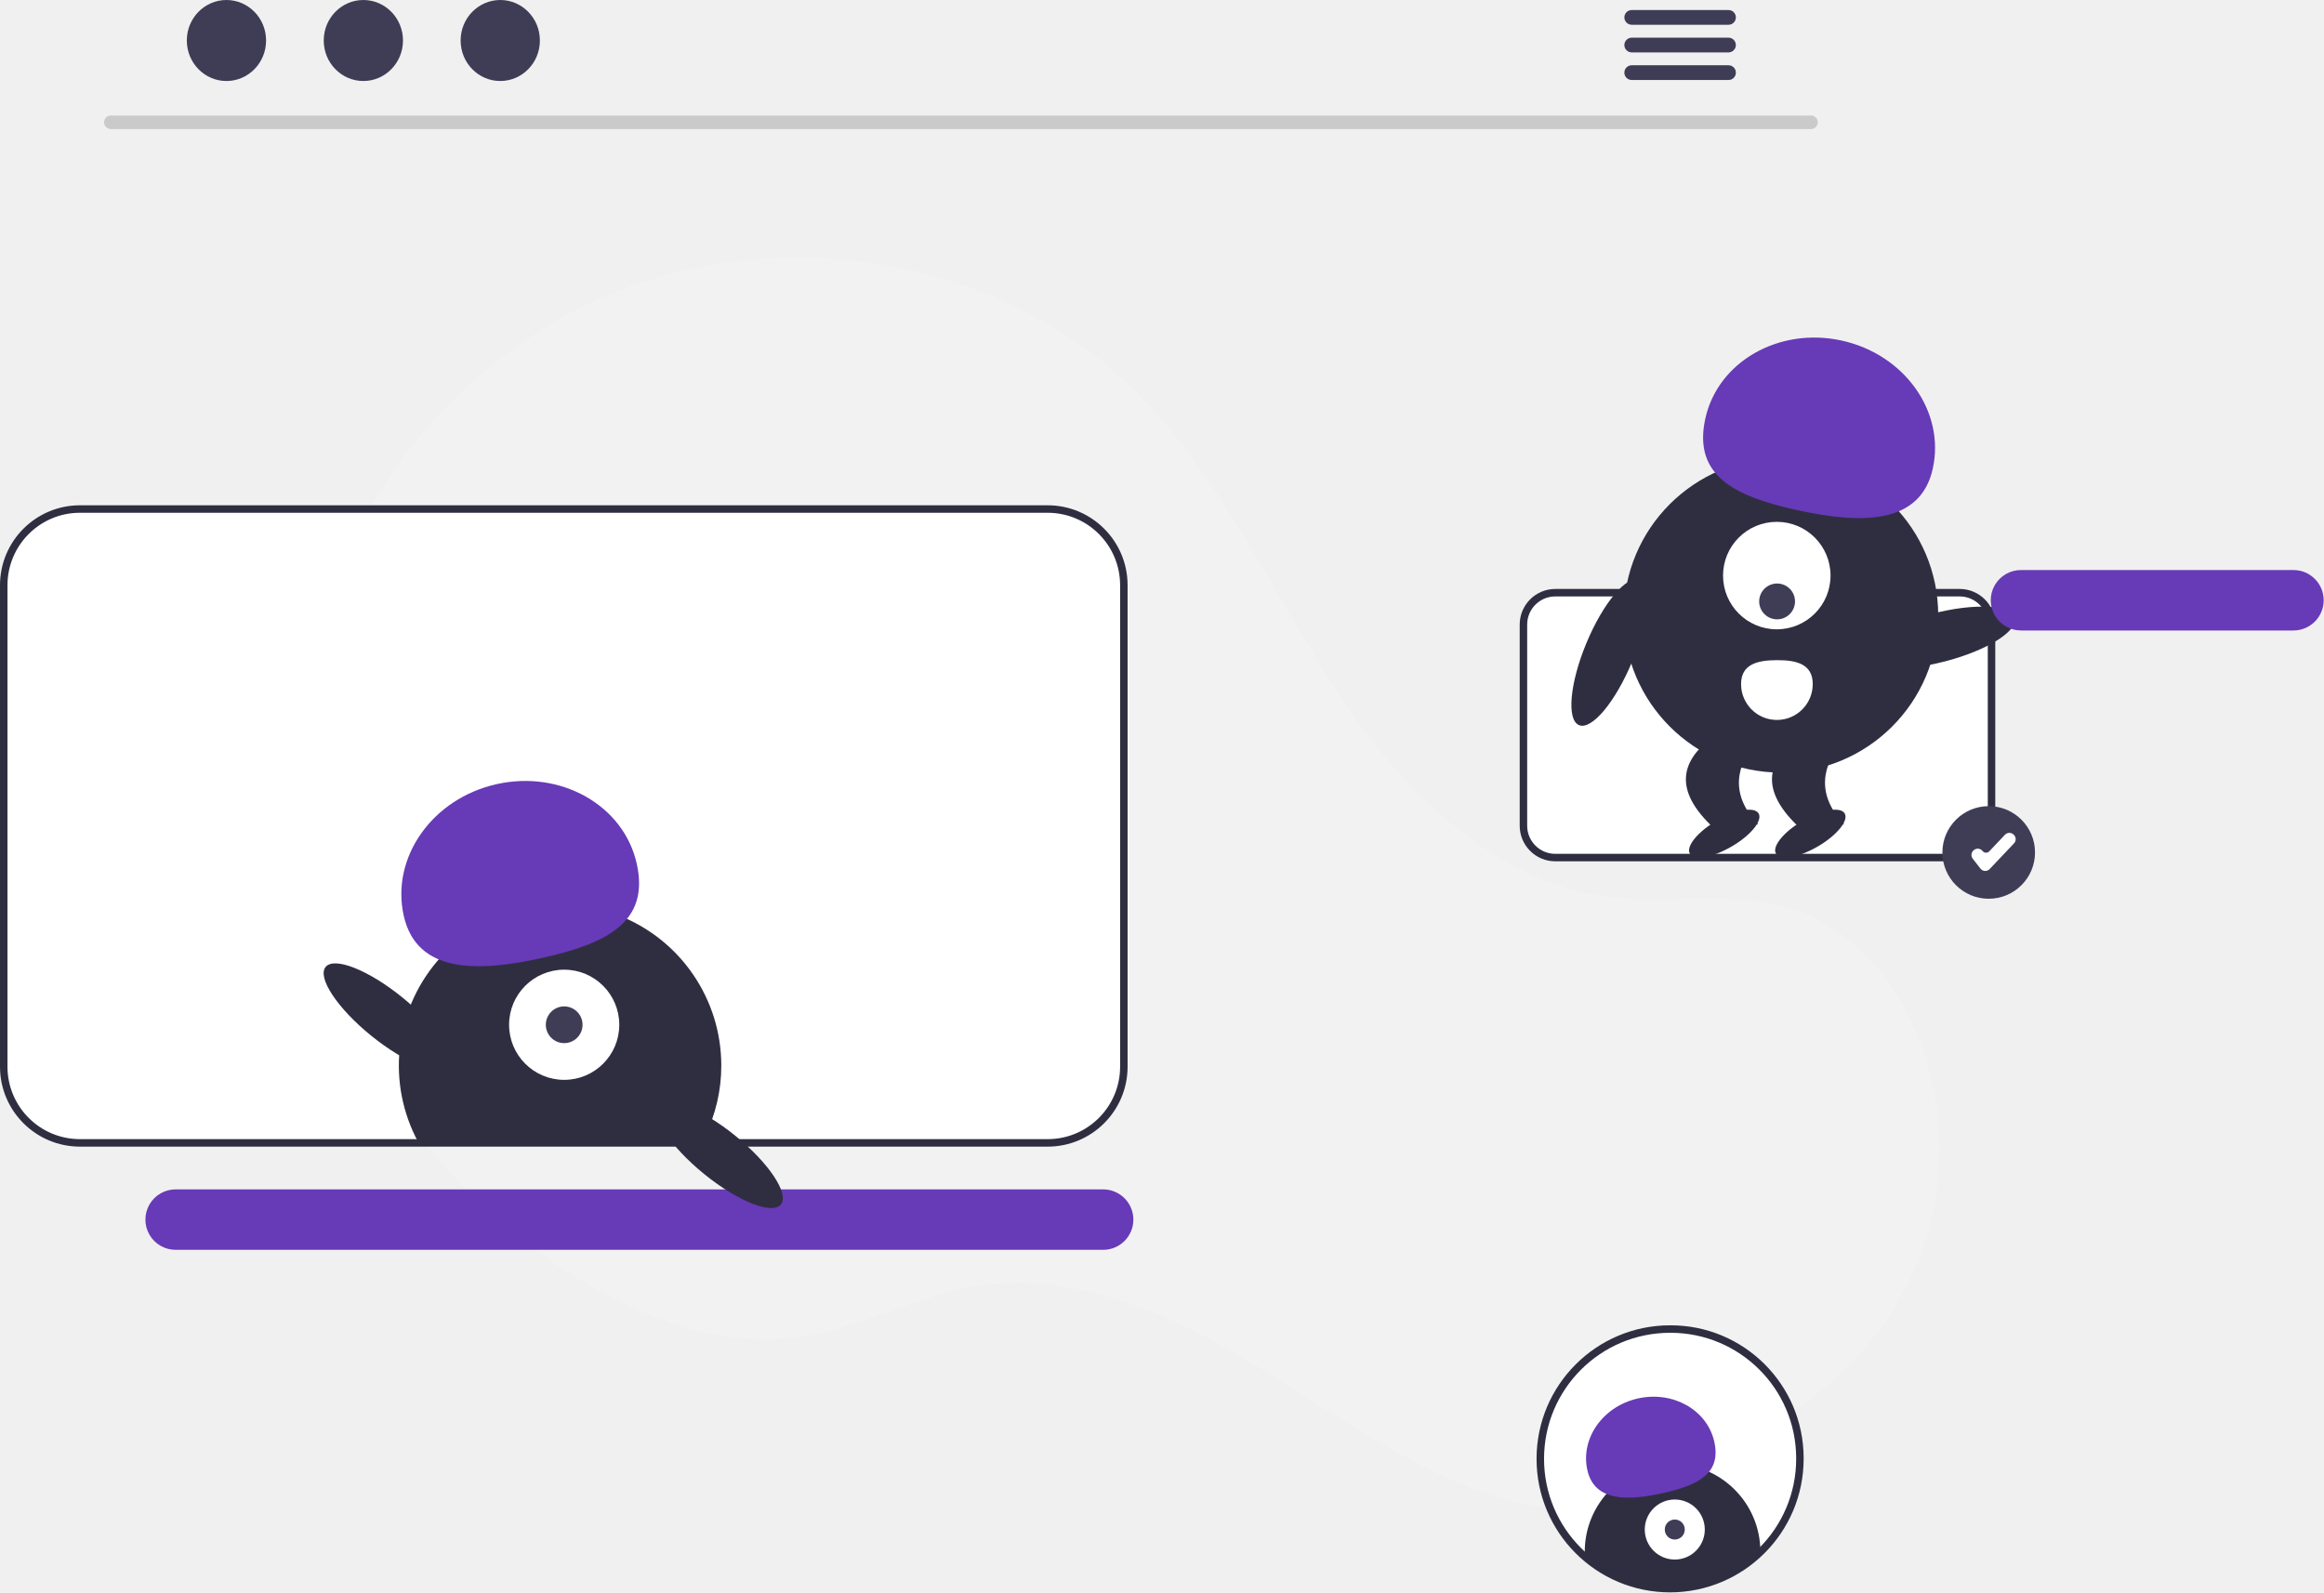
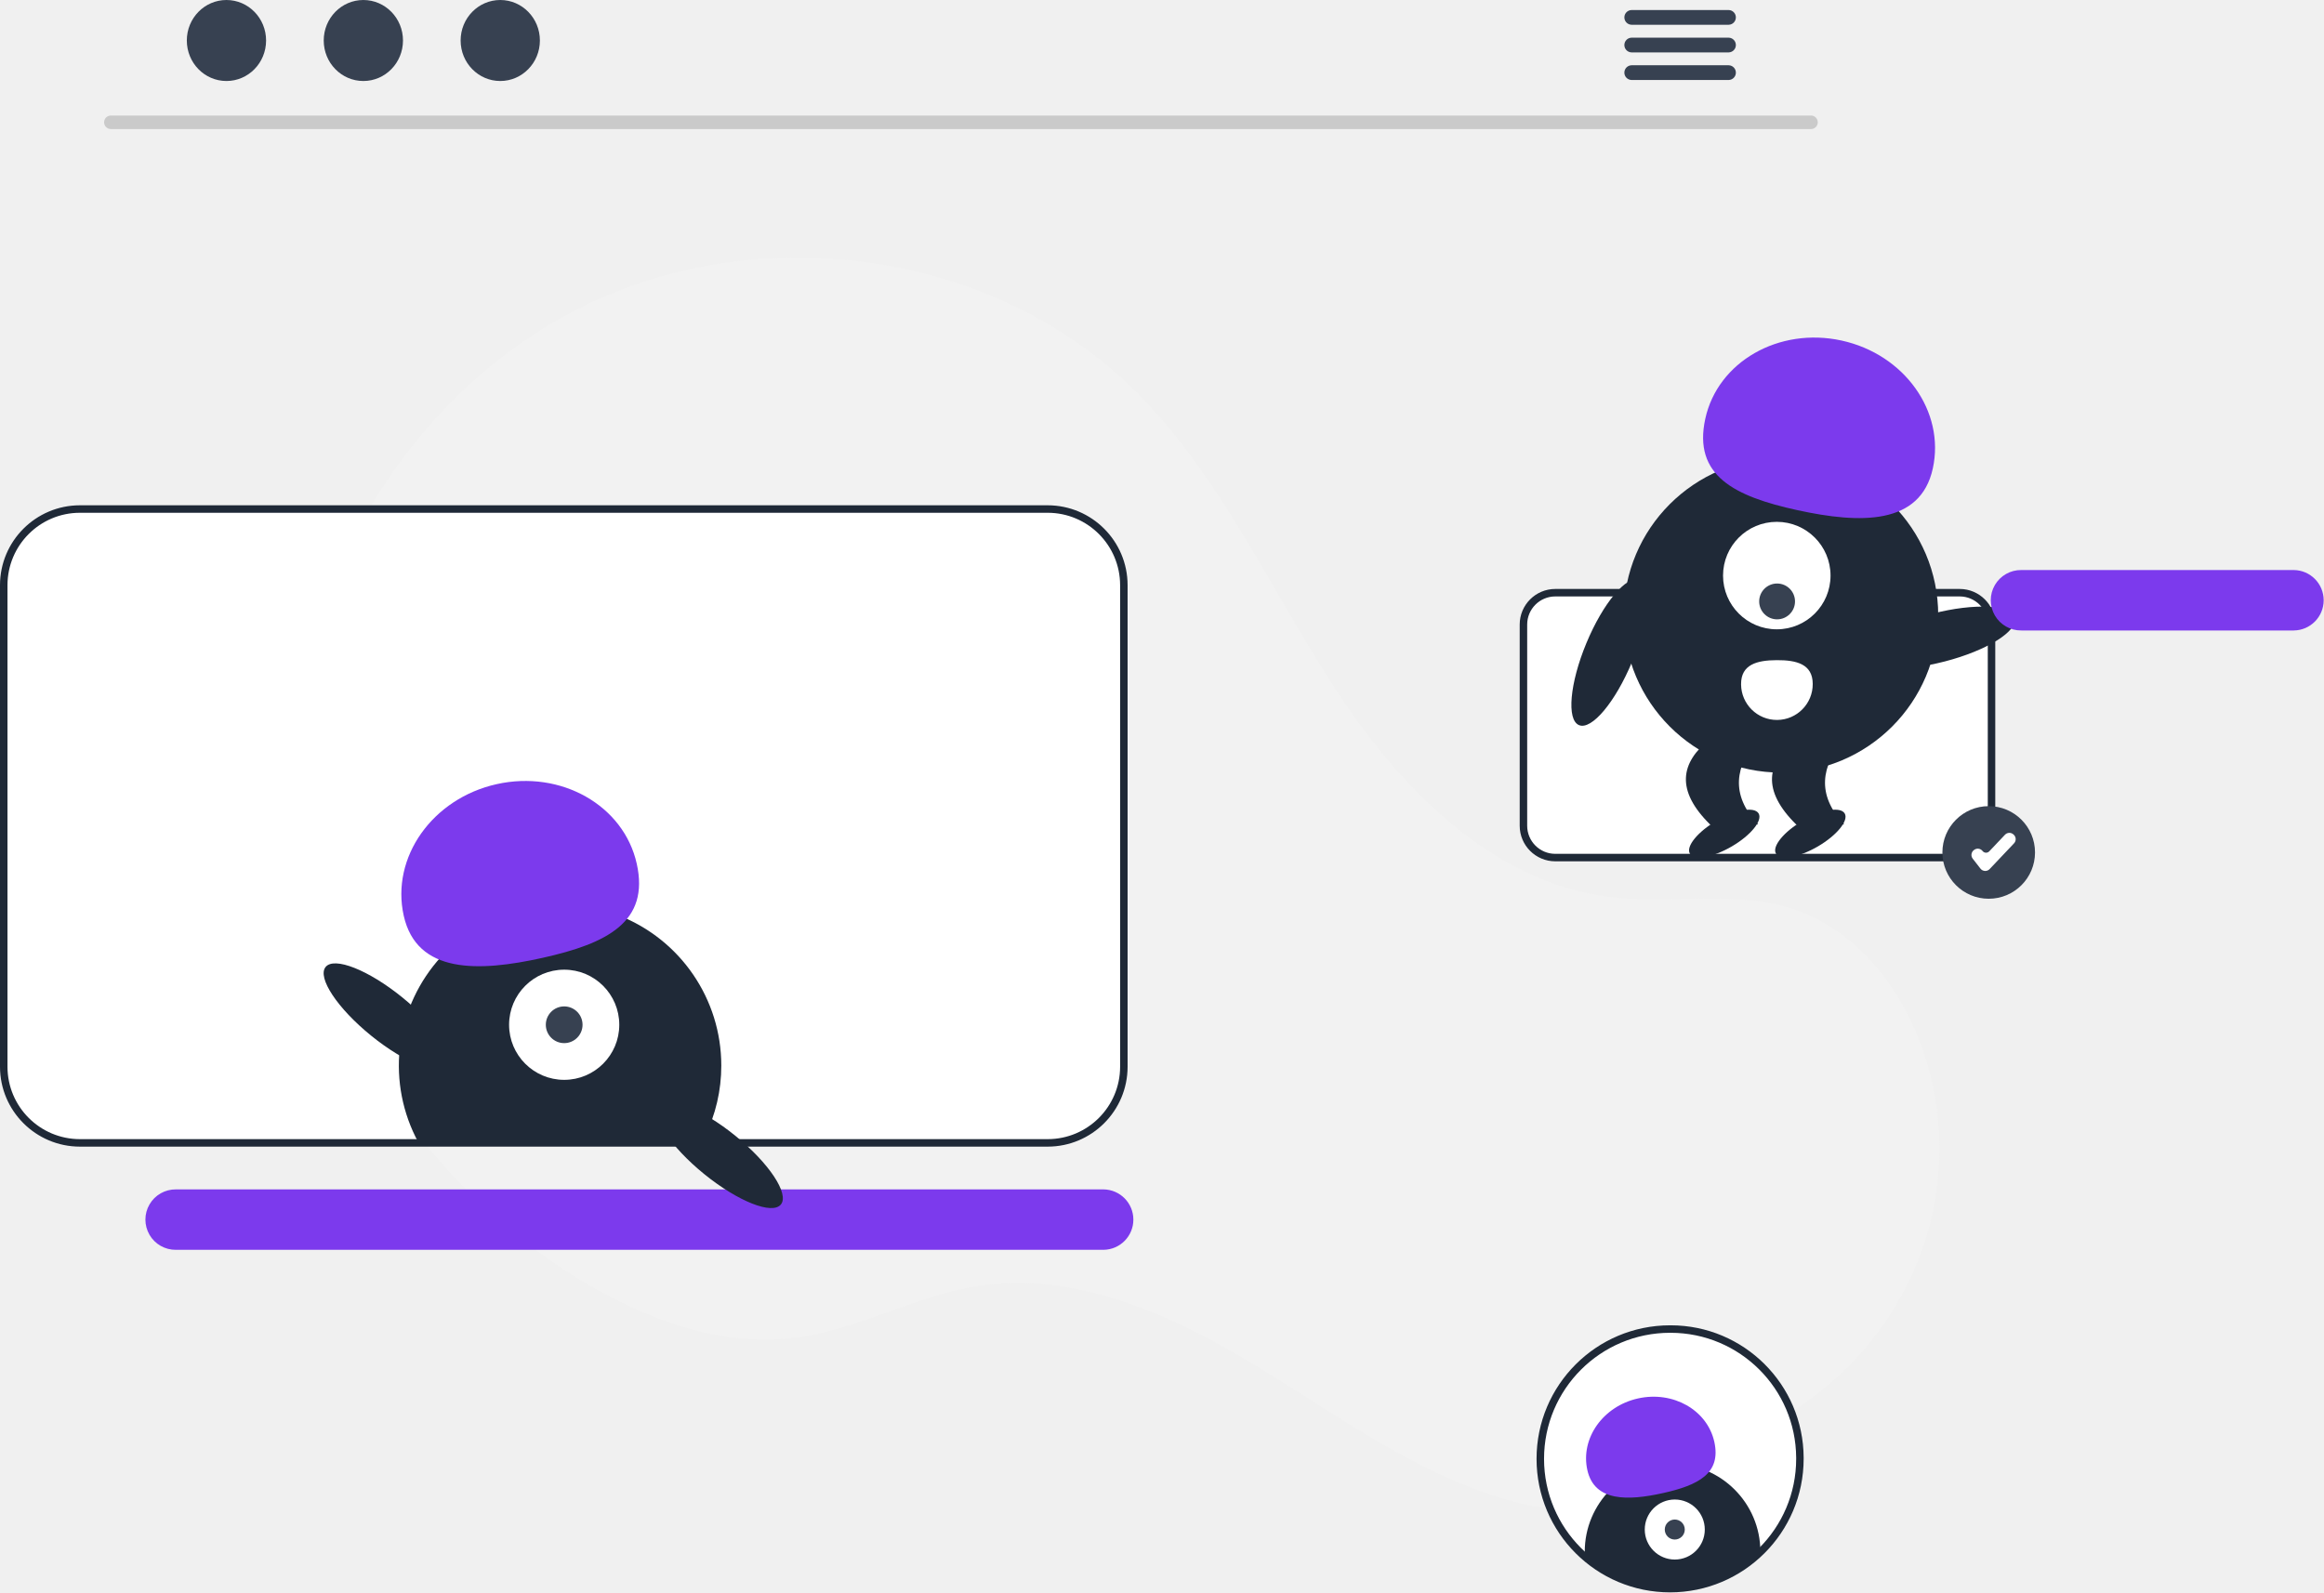
<svg xmlns="http://www.w3.org/2000/svg" data-name="Layer 1" width="620.876" height="425.501" viewBox="0 0 620.876 425.501">
  <path d="M774.835,609.827c25.955-19.769,38.352-52.989,30.591-84.679q-.289-1.181-.611-2.357c-5.145-18.811-17.874-36.689-36.427-42.699-15.578-5.047-32.581-1.166-48.832-3.173-31.902-3.94-56.635-29.752-74.038-56.778-17.403-27.026-30.777-57.278-53.902-79.605-38.117-36.803-100.295-44.727-147.555-20.771-47.26,23.956-77.363,77.104-76.08,130.073,1.284,52.969,32.729,103.611,78.396,130.48,16.776,9.87,36.179,16.863,55.489,14.416,16.755-2.123,31.979-11.126,48.655-13.799,26.219-4.202,52.27,7.652,74.948,21.466,22.677,13.814,44.582,30.188,70.351,36.592C720.843,645.213,751.843,627.34,774.835,609.827Z" transform="translate(-289.5618 -237.2495)" fill="#f2f2f2" />
  <path d="M569.468,373.273h-258.57a20.364,20.364,0,0,0-20.34,20.34v128.69a20.364,20.364,0,0,0,20.34,20.34h258.57a20.357,20.357,0,0,0,20.34-20.34v-128.69A20.357,20.357,0,0,0,569.468,373.273Z" transform="translate(-289.5618 -237.2495)" fill="#fff" />
-   <path d="M569.469,543.645H310.902A21.365,21.365,0,0,1,289.562,522.305V393.611a21.365,21.365,0,0,1,21.34-21.34h258.566a21.365,21.365,0,0,1,21.34,21.34V522.305A21.365,21.365,0,0,1,569.469,543.645ZM310.902,374.271a19.363,19.363,0,0,0-19.34,19.34V522.305a19.363,19.363,0,0,0,19.34,19.34h258.566A19.363,19.363,0,0,0,588.809,522.305V393.611a19.363,19.363,0,0,0-19.34-19.34Z" transform="translate(-289.5618 -237.2495)" fill="#2f2e41" />
-   <path d="M584.363,571.222H336.574a8.076,8.076,0,1,1,0-16.151H584.363a8.076,8.076,0,0,1,0,16.151Z" transform="translate(-289.5618 -237.2495)" fill="#673ab7" />
+   <path d="M569.469,543.645H310.902A21.365,21.365,0,0,1,289.562,522.305V393.611a21.365,21.365,0,0,1,21.34-21.34h258.566a21.365,21.365,0,0,1,21.34,21.34V522.305A21.365,21.365,0,0,1,569.469,543.645ZM310.902,374.271a19.363,19.363,0,0,0-19.34,19.34V522.305a19.363,19.363,0,0,0,19.34,19.34h258.566A19.363,19.363,0,0,0,588.809,522.305V393.611a19.363,19.363,0,0,0-19.34-19.34Z" transform="translate(-289.5618 -237.2495)" fill="#1f2937" />
+   <path d="M584.363,571.222H336.574a8.076,8.076,0,1,1,0-16.151H584.363a8.076,8.076,0,0,1,0,16.151Z" transform="translate(-289.5618 -237.2495)" fill="#7c3aed" />
  <path d="M813.114,466.406H705.062a8.51,8.51,0,0,1-8.5-8.5V404.126a8.51,8.51,0,0,1,8.5-8.5H813.114a8.51,8.51,0,0,1,8.5,8.5V457.906A8.51,8.51,0,0,1,813.114,466.406Z" transform="translate(-289.5618 -237.2495)" fill="#fff" />
-   <path d="M813.114,467.406H705.062a9.511,9.511,0,0,1-9.5-9.5V404.126a9.511,9.511,0,0,1,9.5-9.5H813.114a9.511,9.511,0,0,1,9.5,9.5v53.78A9.511,9.511,0,0,1,813.114,467.406ZM705.062,396.626a7.508,7.508,0,0,0-7.5,7.5v53.78a7.508,7.508,0,0,0,7.5,7.5H813.114a7.508,7.508,0,0,0,7.5-7.5V404.126a7.508,7.508,0,0,0-7.5-7.5Z" transform="translate(-289.5618 -237.2495)" fill="#2f2e41" />
+   <path d="M813.114,467.406H705.062a9.511,9.511,0,0,1-9.5-9.5V404.126a9.511,9.511,0,0,1,9.5-9.5H813.114a9.511,9.511,0,0,1,9.5,9.5v53.78A9.511,9.511,0,0,1,813.114,467.406ZM705.062,396.626a7.508,7.508,0,0,0-7.5,7.5v53.78a7.508,7.508,0,0,0,7.5,7.5H813.114a7.508,7.508,0,0,0,7.5-7.5V404.126a7.508,7.508,0,0,0-7.5-7.5Z" transform="translate(-289.5618 -237.2495)" fill="#1f2937" />
  <path d="M773.43,271.734h-454.293a1.807,1.807,0,0,1,0-3.613h454.293a1.807,1.807,0,0,1,0,3.613Z" transform="translate(-289.5618 -237.2495)" fill="#cacaca" />
-   <ellipse cx="60.499" cy="10.823" rx="10.588" ry="10.823" fill="#3f3d56" />
-   <ellipse cx="97.074" cy="10.823" rx="10.588" ry="10.823" fill="#3f3d56" />
-   <ellipse cx="133.649" cy="10.823" rx="10.588" ry="10.823" fill="#3f3d56" />
-   <path d="M751.409,239.932h-25.981a1.968,1.968,0,0,0,0,3.934h25.981a1.968,1.968,0,0,0,0-3.934Z" transform="translate(-289.5618 -237.2495)" fill="#3f3d56" />
-   <path d="M751.409,247.317h-25.981a1.968,1.968,0,0,0,0,3.934h25.981a1.968,1.968,0,0,0,0-3.934Z" transform="translate(-289.5618 -237.2495)" fill="#3f3d56" />
-   <path d="M751.409,254.691h-25.981a1.968,1.968,0,0,0,0,3.934h25.981a1.968,1.968,0,0,0,0-3.934Z" transform="translate(-289.5618 -237.2495)" fill="#3f3d56" />
-   <circle cx="531.3" cy="227.786" r="12.372" fill="#3f3d56" />
+   <ellipse cx="60.499" cy="10.823" rx="10.588" ry="10.823" fill="#374151" />
+   <ellipse cx="97.074" cy="10.823" rx="10.588" ry="10.823" fill="#374151" />
+   <ellipse cx="133.649" cy="10.823" rx="10.588" ry="10.823" fill="#374151" />
+   <path d="M751.409,239.932h-25.981a1.968,1.968,0,0,0,0,3.934h25.981a1.968,1.968,0,0,0,0-3.934Z" transform="translate(-289.5618 -237.2495)" fill="#374151" />
+   <path d="M751.409,247.317h-25.981a1.968,1.968,0,0,0,0,3.934h25.981a1.968,1.968,0,0,0,0-3.934Z" transform="translate(-289.5618 -237.2495)" fill="#374151" />
+   <path d="M751.409,254.691h-25.981a1.968,1.968,0,0,0,0,3.934h25.981a1.968,1.968,0,0,0,0-3.934Z" transform="translate(-289.5618 -237.2495)" fill="#374151" />
+   <circle cx="531.3" cy="227.786" r="12.372" fill="#374151" />
  <path d="M819.936,469.98c-.026,0-.053-.001-.079-.002a1.618,1.618,0,0,1-1.199-.623l-2.068-2.658a1.619,1.619,0,0,1,.284-2.272l.074-.058a1.618,1.618,0,0,1,2.272.284,1.181,1.181,0,0,0,1.788.087l4.198-4.432a1.621,1.621,0,0,1,2.289-.062l.069.066a1.618,1.618,0,0,1,.062,2.289l-6.515,6.877A1.617,1.617,0,0,1,819.936,469.98Z" transform="translate(-289.5618 -237.2495)" fill="#fff" />
-   <path d="M482.261,521.989a42.831,42.831,0,0,1-4.43,19.04c-.33.68-.68,1.34-1.05,2h-75.17c-.37-.66-.72-1.32-1.05-2a43.071,43.071,0,1,1,81.7-19.04Z" transform="translate(-289.5618 -237.2495)" fill="#2f2e41" />
+   <path d="M482.261,521.989a42.831,42.831,0,0,1-4.43,19.04c-.33.68-.68,1.34-1.05,2h-75.17c-.37-.66-.72-1.32-1.05-2a43.071,43.071,0,1,1,81.7-19.04Z" transform="translate(-289.5618 -237.2495)" fill="#1f2937" />
  <circle cx="150.726" cy="273.832" r="14.719" fill="#fff" />
-   <circle cx="150.726" cy="273.832" r="4.906" fill="#3f3d56" />
-   <path d="M397.42,481.933c-3.477-15.574,7.639-31.31,24.829-35.149s33.944,5.675,37.422,21.249-7.915,21.318-25.105,25.156S400.898,497.507,397.42,481.933Z" transform="translate(-289.5618 -237.2495)" fill="#673ab7" />
-   <ellipse cx="481.867" cy="545.871" rx="6.594" ry="21.006" transform="translate(-535.187 339.06) rotate(-50.95946)" fill="#2f2e41" />
-   <ellipse cx="392.867" cy="508.871" rx="6.594" ry="21.006" transform="translate(-539.3906 256.2388) rotate(-50.95946)" fill="#2f2e41" />
-   <ellipse cx="807.473" cy="407.616" rx="21.006" ry="6.594" transform="translate(-365.841 -22.36516) rotate(-14.48222)" fill="#2f2e41" />
-   <ellipse cx="719.473" cy="411.616" rx="21.006" ry="6.594" transform="translate(-226.2857 680.7999) rotate(-67.4341)" fill="#2f2e41" />
-   <circle cx="475.798" cy="164.433" r="42.012" fill="#2f2e41" />
-   <path d="M759.237,457.55l-12.763.059c-9.343-9.197-7.96-16.58-.106-22.867l12.763-.059C753.247,441.928,751.678,449.448,759.237,457.55Z" transform="translate(-289.5618 -237.2495)" fill="#2f2e41" />
-   <ellipse cx="750.208" cy="459.985" rx="10.636" ry="3.989" transform="translate(-419.1443 203.5703) rotate(-30.26634)" fill="#2f2e41" />
-   <path d="M782.237,457.55l-12.763.059c-9.343-9.197-7.96-16.58-.106-22.867l12.763-.059C776.247,441.928,774.678,449.448,782.237,457.55Z" transform="translate(-289.5618 -237.2495)" fill="#2f2e41" />
-   <ellipse cx="773.208" cy="459.985" rx="10.636" ry="3.989" transform="translate(-416.0092 215.1627) rotate(-30.26634)" fill="#2f2e41" />
+   <circle cx="150.726" cy="273.832" r="4.906" fill="#374151" />
+   <path d="M397.42,481.933c-3.477-15.574,7.639-31.31,24.829-35.149s33.944,5.675,37.422,21.249-7.915,21.318-25.105,25.156S400.898,497.507,397.42,481.933Z" transform="translate(-289.5618 -237.2495)" fill="#7c3aed" />
+   <ellipse cx="481.867" cy="545.871" rx="6.594" ry="21.006" transform="translate(-535.187 339.06) rotate(-50.95946)" fill="#1f2937" />
+   <ellipse cx="392.867" cy="508.871" rx="6.594" ry="21.006" transform="translate(-539.3906 256.2388) rotate(-50.95946)" fill="#1f2937" />
+   <ellipse cx="807.473" cy="407.616" rx="21.006" ry="6.594" transform="translate(-365.841 -22.36516) rotate(-14.48222)" fill="#1f2937" />
+   <ellipse cx="719.473" cy="411.616" rx="21.006" ry="6.594" transform="translate(-226.2857 680.7999) rotate(-67.4341)" fill="#1f2937" />
+   <circle cx="475.798" cy="164.433" r="42.012" fill="#1f2937" />
+   <path d="M759.237,457.55l-12.763.059c-9.343-9.197-7.96-16.58-.106-22.867l12.763-.059C753.247,441.928,751.678,449.448,759.237,457.55Z" transform="translate(-289.5618 -237.2495)" fill="#1f2937" />
+   <ellipse cx="750.208" cy="459.985" rx="10.636" ry="3.989" transform="translate(-419.1443 203.5703) rotate(-30.26634)" fill="#1f2937" />
+   <path d="M782.237,457.55l-12.763.059c-9.343-9.197-7.96-16.58-.106-22.867l12.763-.059C776.247,441.928,774.678,449.448,782.237,457.55Z" transform="translate(-289.5618 -237.2495)" fill="#1f2937" />
+   <ellipse cx="773.208" cy="459.985" rx="10.636" ry="3.989" transform="translate(-416.0092 215.1627) rotate(-30.26634)" fill="#1f2937" />
  <circle cx="474.684" cy="153.802" r="14.359" fill="#fff" />
-   <circle cx="474.766" cy="160.709" r="4.786" fill="#3f3d56" />
-   <path d="M805.931,362.423c3.322-15.208-7.593-30.508-24.38-34.175s-33.087,5.69-36.408,20.898,7.818,20.759,24.604,24.426S802.609,377.631,805.931,362.423Z" transform="translate(-289.5618 -237.2495)" fill="#673ab7" />
+   <circle cx="474.766" cy="160.709" r="4.786" fill="#374151" />
+   <path d="M805.931,362.423c3.322-15.208-7.593-30.508-24.38-34.175s-33.087,5.69-36.408,20.898,7.818,20.759,24.604,24.426S802.609,377.631,805.931,362.423Z" transform="translate(-289.5618 -237.2495)" fill="#7c3aed" />
  <path d="M773.849,419.99a9.572,9.572,0,0,1-19.144.138l-0-.031-0-.019c-.025-5.287,4.256-6.402,9.543-6.426S773.825,414.703,773.849,419.99Z" transform="translate(-289.5618 -237.2495)" fill="#fff" />
-   <path d="M902.363,405.722H829.574a8.076,8.076,0,1,1,0-16.151h72.789a8.076,8.076,0,0,1,0,16.151Z" transform="translate(-289.5618 -237.2495)" fill="#673ab7" />
+   <path d="M902.363,405.722H829.574a8.076,8.076,0,1,1,0-16.151h72.789a8.076,8.076,0,0,1,0,16.151Z" transform="translate(-289.5618 -237.2495)" fill="#7c3aed" />
  <path d="M770.423,627.071a34.679,34.679,0,1,1-34.679-34.679h0a34.532,34.532,0,0,1,34.679,34.384Q770.424,626.923,770.423,627.071Z" transform="translate(-289.5618 -237.2495)" fill="#fff" />
-   <path d="M735.744,662.75a35.679,35.679,0,1,1,0-71.359c.052,0,.104-0.0.156-0a35.532,35.532,0,0,1,35.523,35.381v.299A35.72,35.72,0,0,1,735.744,662.75Zm.15-69.359c-.049,0-.096 0-.145 0a33.679,33.679,0,1,0,33.675,33.679v-.29A33.572,33.572,0,0,0,735.894,593.391Z" transform="translate(-289.5618 -237.2495)" fill="#2f2e41" />
-   <path d="M759.86,651.91v.072a34.648,34.648,0,0,1-46.875,1.243c-.029-.433-.043-.881-.043-1.315a23.459,23.459,0,0,1,46.918-.065V651.91Z" transform="translate(-289.5618 -237.2495)" fill="#2f2e41" />
+   <path d="M735.744,662.75a35.679,35.679,0,1,1,0-71.359c.052,0,.104-0.0.156-0a35.532,35.532,0,0,1,35.523,35.381v.299A35.72,35.72,0,0,1,735.744,662.75Zm.15-69.359c-.049,0-.096 0-.145 0a33.679,33.679,0,1,0,33.675,33.679v-.29A33.572,33.572,0,0,0,735.894,593.391Z" transform="translate(-289.5618 -237.2495)" fill="#1f2937" />
+   <path d="M759.86,651.91v.072a34.648,34.648,0,0,1-46.875,1.243c-.029-.433-.043-.881-.043-1.315a23.459,23.459,0,0,1,46.918-.065V651.91Z" transform="translate(-289.5618 -237.2495)" fill="#1f2937" />
  <circle cx="447.43" cy="408.713" r="8.019" fill="#fff" />
-   <circle cx="447.43" cy="408.713" r="2.673" fill="#3f3d56" />
-   <path d="M713.637,630.082c-1.895-8.485,4.162-17.059,13.527-19.15s18.493,3.092,20.388,11.577-4.312,11.614-13.678,13.706S715.532,638.567,713.637,630.082Z" transform="translate(-289.5618 -237.2495)" fill="#673ab7" />
+   <circle cx="447.43" cy="408.713" r="2.673" fill="#374151" />
+   <path d="M713.637,630.082c-1.895-8.485,4.162-17.059,13.527-19.15s18.493,3.092,20.388,11.577-4.312,11.614-13.678,13.706S715.532,638.567,713.637,630.082Z" transform="translate(-289.5618 -237.2495)" fill="#7c3aed" />
</svg>
